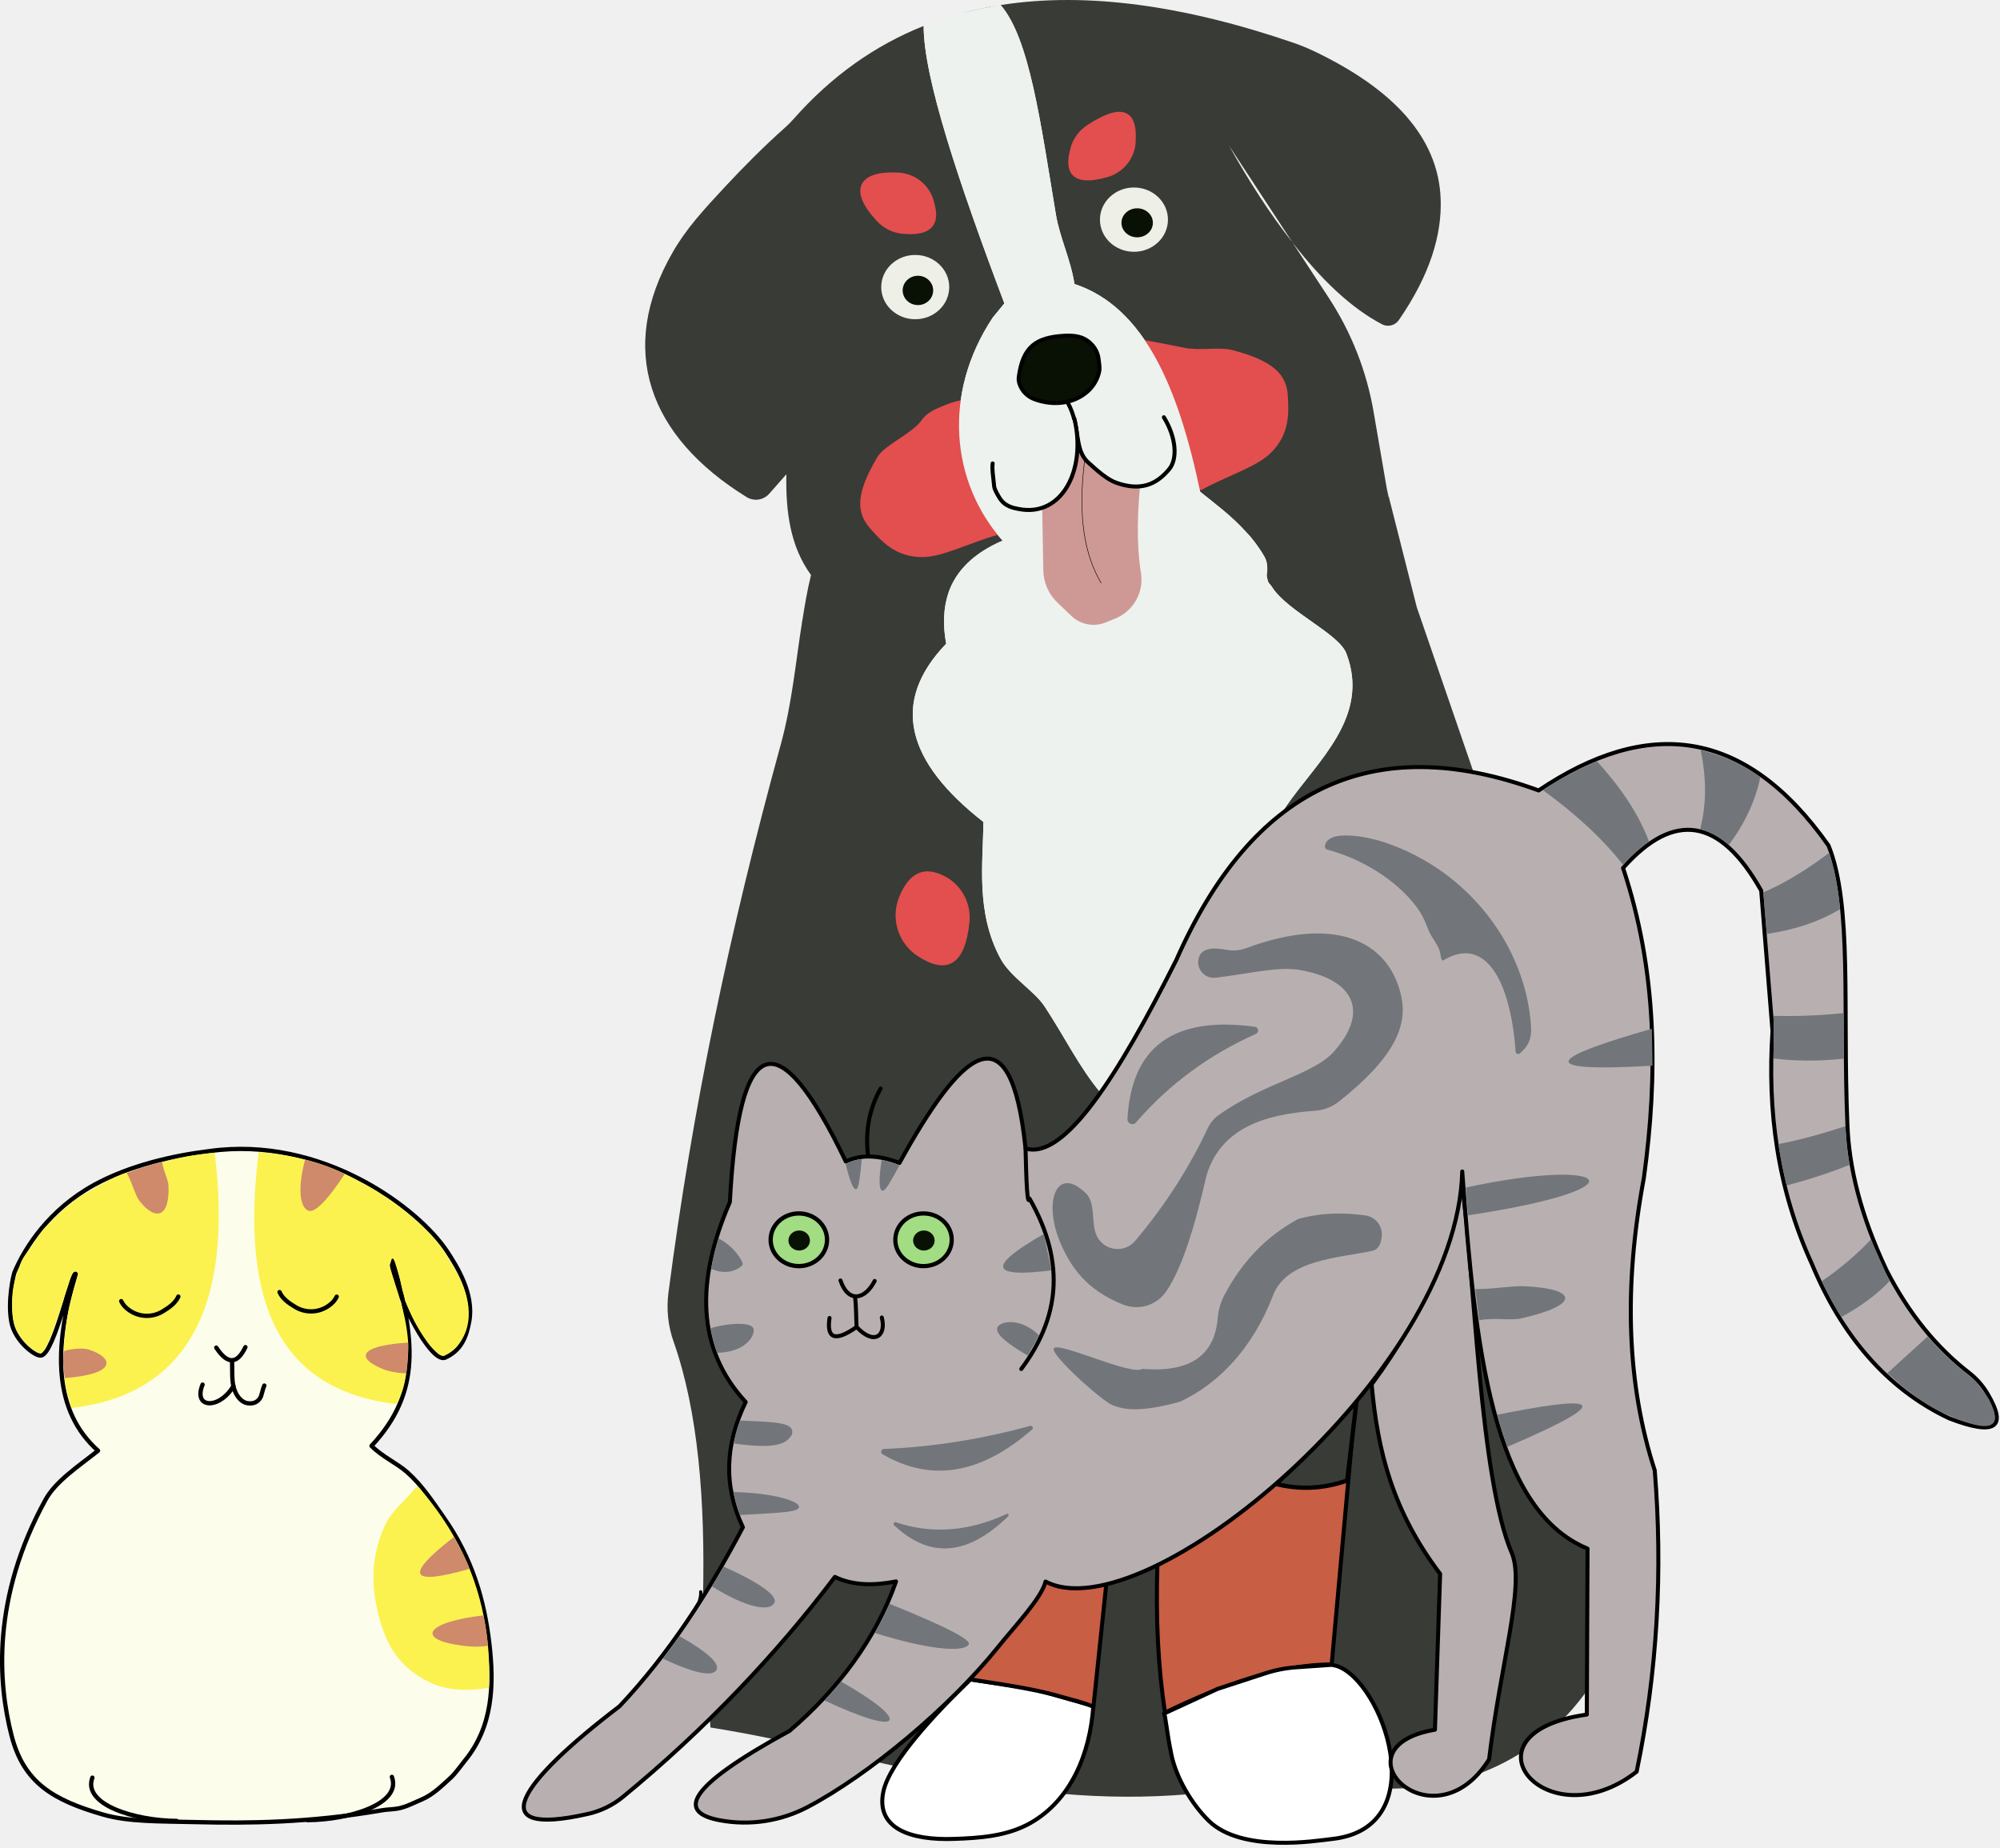
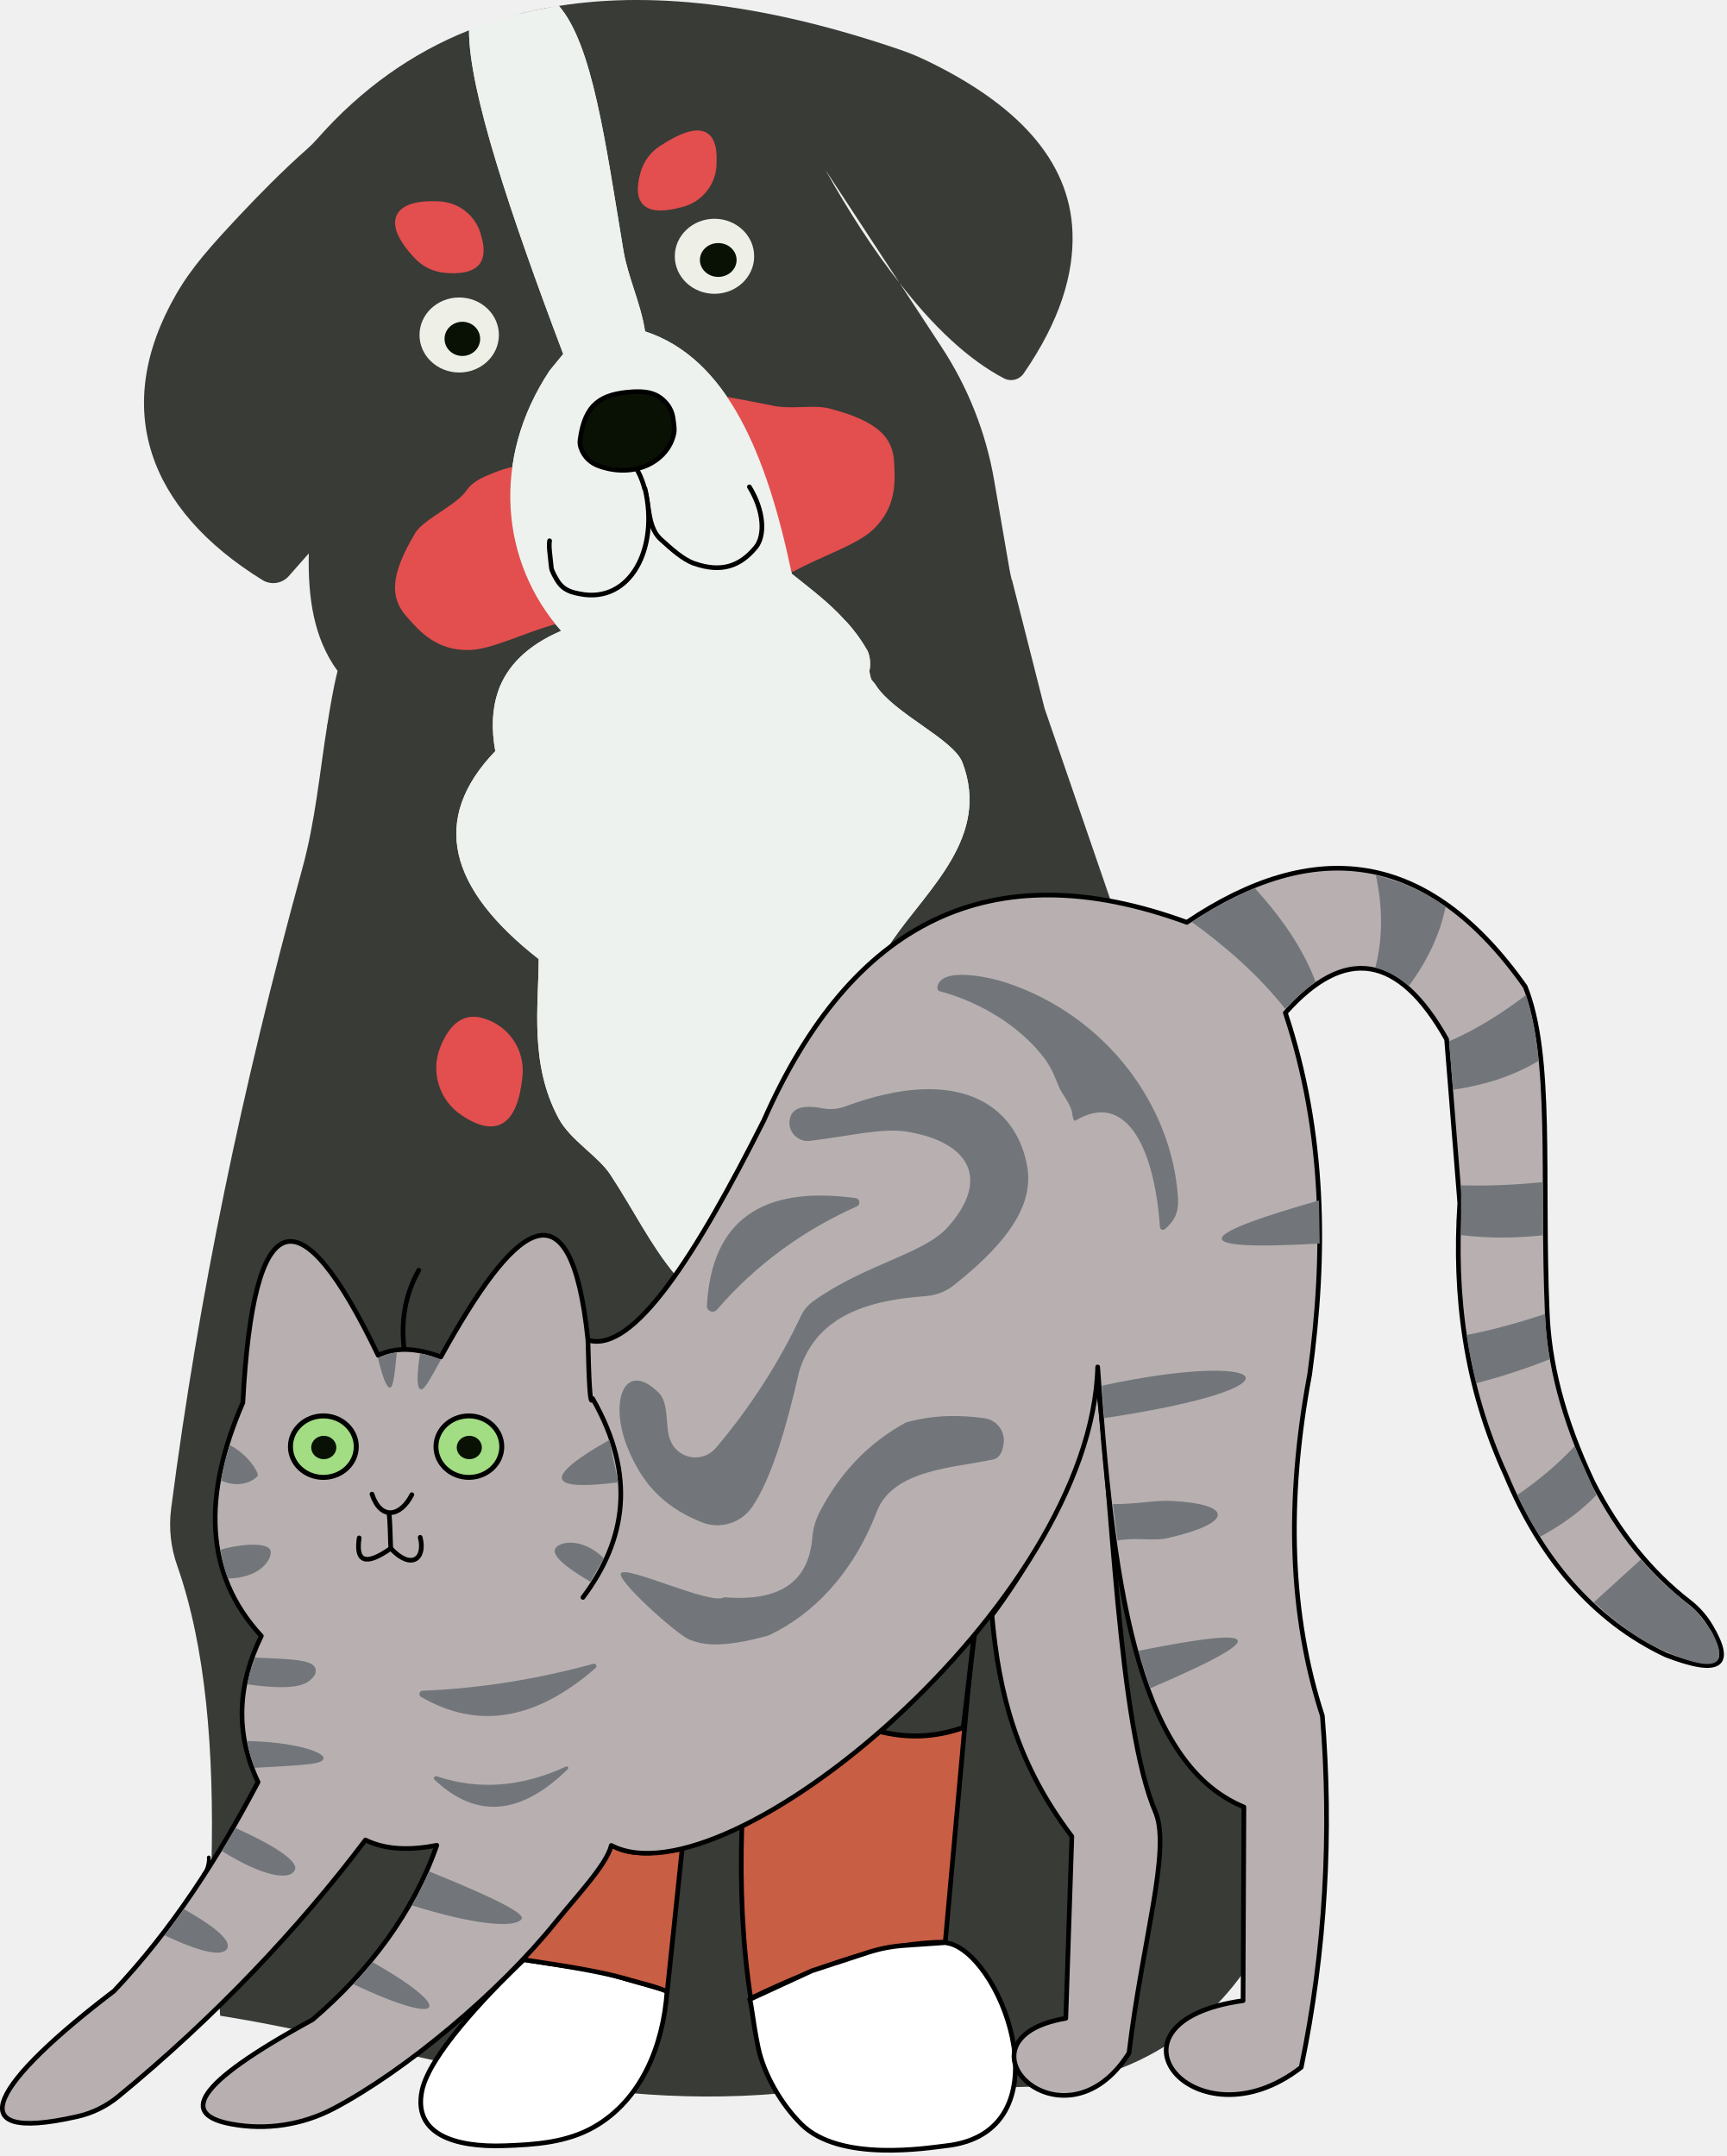
- <svg xmlns="http://www.w3.org/2000/svg" width="100%" height="100%" viewBox="0 0 499 461" version="1.1" xml:space="preserve" style="fill-rule:evenodd;clip-rule:evenodd;stroke-linecap:round;stroke-linejoin:round;stroke-miterlimit:1.5;">
-   <g id="dog-first" transform="matrix(1,0,0,1,-1264.72,-394.124)">
+ <svg xmlns="http://www.w3.org/2000/svg" width="100%" height="100%" viewBox="0 0 369 461" version="1.1" xml:space="preserve" style="fill-rule:evenodd;clip-rule:evenodd;stroke-linecap:round;stroke-linejoin:round;stroke-miterlimit:1.5;">
+   <g id="dog-first" transform="matrix(1,0,0,1,-1394.91,-394.125)">
    <g transform="matrix(1,0,0,1,-309.479,-509.639)">
      <path d="M1920.72,1027.78L1927.68,1055.24L1941.86,1096.45L1985.63,1294.47C1985.63,1294.47 1980.87,1304.75 1975.48,1316.38C1966.23,1336.35 1946.47,1349.36 1924.47,1349.95C1899.74,1350.61 1871.32,1351.37 1871.32,1351.37C1826.51,1355.31 1790.82,1341.03 1751.45,1334.77L1749.59,1302.73C1750.2,1277.87 1748.34,1255.86 1742.3,1238.62C1740.89,1234.69 1740.44,1230.49 1740.97,1226.35C1746.9,1180.71 1756.1,1136.5 1769.01,1089.48C1771.81,1079.31 1772.71,1068.98 1774.36,1058.67C1785.28,1058.43 1795.35,1056.03 1805.21,1052.74C1807.01,1052.14 1810.63,1050.41 1810.88,1051.52C1809.58,1055.25 1809.41,1059.7 1810.27,1064.37C1796.24,1078.96 1800.31,1093.79 1819.54,1108.83C1819.54,1118.68 1817.5,1131.28 1823.85,1142.98C1826.33,1147.55 1832.25,1150.96 1834.84,1154.89C1839.9,1162.57 1843.39,1169.92 1848.82,1176.45L1895.17,1104.82C1902.9,1093.63 1916.13,1082.61 1910.12,1066.81C1908.22,1061.81 1895.54,1056.4 1891.59,1050.26C1891.16,1049.5 1890.75,1049.47 1890.53,1048.68C1890.43,1048.35 1890.16,1047.4 1890.28,1046.96C1890.4,1046.53 1890.61,1044.27 1889.72,1042.73C1888.34,1040.33 1886.78,1038.27 1885.08,1036.43L1886.05,1036.27C1889.71,1035.75 1893.28,1034 1896.91,1033.28C1901.72,1032.32 1906.73,1031.61 1911.5,1030.66C1913.78,1030.2 1915.96,1029.36 1918.03,1028.63L1920.72,1027.78Z" style="fill:rgb(56,59,54);" />
    </g>
    <g transform="matrix(1,0,0,1,-309.479,-509.639)">
      <path d="M1818.37,906.083L1814.18,907.068C1817.12,906.276 1820.13,905.629 1823.2,905.143L1818.37,906.083Z" style="fill:rgb(56,59,54);" />
    </g>
    <g transform="matrix(1,0,0,1,-309.479,-509.639)">
      <path d="M1803.39,1141.85C1798.73,1138.79 1796.89,1132.84 1799.03,1127.68C1801,1122.88 1803.81,1120.84 1807.56,1121.97C1812.77,1123.46 1816.15,1128.47 1815.58,1133.86C1814.51,1144.35 1810.2,1146.37 1803.39,1141.85Z" style="fill:rgb(227,78,78);stroke:rgb(227,78,78);stroke-width:1px;" />
    </g>
    <g transform="matrix(1,0,0,1,-309.479,-509.639)">
      <path d="M1885.08,1036.43C1886.78,1038.27 1888.34,1040.33 1889.72,1042.73C1890.61,1044.27 1890.4,1046.53 1890.28,1046.96C1890.16,1047.4 1890.43,1048.35 1890.53,1048.68C1890.75,1049.47 1891.16,1049.5 1891.59,1050.26C1895.54,1056.4 1908.22,1061.81 1910.12,1066.81C1916.13,1082.61 1902.9,1093.63 1895.17,1104.82L1848.82,1176.45C1843.39,1169.92 1839.9,1162.57 1834.84,1154.89C1832.25,1150.96 1826.33,1147.55 1823.85,1142.98C1817.5,1131.28 1819.54,1118.68 1819.54,1108.83C1800.31,1093.79 1796.24,1078.96 1810.27,1064.37C1809.41,1059.7 1809.55,1055.47 1810.85,1051.74C1813.98,1051.44 1817.18,1051.47 1820.17,1050.87C1825.52,1049.8 1830.85,1048.86 1836.27,1047.87C1841.64,1046.9 1847.68,1044.91 1852.75,1043.01C1855.54,1041.96 1859.18,1041.72 1862.1,1041.14C1869.83,1039.59 1877.2,1037.61 1885.08,1036.43Z" style="fill:rgb(237,242,238);" />
    </g>
    <g transform="matrix(1,0,0,1,-309.479,-509.639)">
      <path d="M1846.99,1329.42C1846.15,1341.41 1841.36,1352.86 1831.35,1358.57C1825.42,1361.95 1818.47,1362.35 1812.21,1362.57C1801.41,1362.95 1792.64,1360 1794.6,1350.76C1796.15,1343.41 1807.64,1331.1 1816.34,1322.79C1816.34,1322.79 1823.95,1323.93 1828.58,1324.62C1830.89,1324.97 1833.17,1325.46 1835.42,1326.11C1839.82,1327.37 1846.99,1329.42 1846.99,1329.42Z" style="fill:white;stroke:black;stroke-width:1px;" />
    </g>
    <g transform="matrix(1,0,0,1,-309.479,-509.639)">
      <path d="M1906.45,1319.03L1912.32,1254.11C1899.16,1269.82 1882.6,1283.13 1862.97,1294.26C1862.55,1307.44 1863.13,1319.75 1864.87,1331.05C1879.95,1323.74 1894.07,1319.06 1906.45,1319.03Z" style="fill:rgb(200,94,67);stroke:black;stroke-width:1px;" />
    </g>
    <g transform="matrix(1,0,0,1,-309.479,-509.639)">
      <path d="M1847.01,1329.6L1850.21,1299.08C1843.7,1300.3 1838.23,1300.47 1835.24,1298.17L1815.92,1322.71C1829.02,1324.7 1834.2,1325.67 1839.51,1327.26C1841.75,1327.92 1844.28,1328.42 1847.01,1329.6Z" style="fill:rgb(200,94,67);stroke:black;stroke-width:1px;" />
    </g>
    <g transform="matrix(1,0,0,1,-309.858,-509.26)">
      <path d="M1907.98,1319C1919.52,1322.53 1932.76,1359.38 1906.94,1362.21C1903.14,1362.63 1884.36,1365.81 1876.07,1357.59C1871.76,1353.32 1868.02,1346.84 1866.84,1341.17C1865.58,1335.09 1865.38,1331.25 1864.99,1330.93L1878.32,1324.78C1878.32,1324.78 1885.64,1322.39 1890.3,1320.87C1892.81,1320.05 1895.4,1319.55 1898.03,1319.37L1906.86,1318.76L1907.98,1319Z" style="fill:white;stroke:black;stroke-width:1px;" />
    </g>
    <g transform="matrix(1,0,0,1,-309.479,-509.639)">
      <path d="M1892.55,1274.01C1899.61,1267.7 1906.18,1260.62 1912.64,1253.41L1910.33,1273.14C1904.17,1275.31 1898.41,1275.44 1892.55,1274.01Z" style="fill:rgb(56,59,54);stroke:black;stroke-width:1.07px;" />
    </g>
    <g transform="matrix(1,0,0,1,-309.479,-509.639)">
      <path d="M1790.81,1192.46C1790.01,1186.19 1791.02,1180.49 1793.91,1175.37" style="fill:none;stroke:black;stroke-width:1px;" />
    </g>
    <g id="dog-head" transform="matrix(1,0.000395843,-0.000395843,1,0.17158,-0.615233)">
      <g transform="matrix(1,0,0,1,-309.479,-509.639)">
        <path d="M1804.64,910.261C1804.59,923.037 1813.36,949.226 1824.8,979.473L1821.91,983.005C1809.28,1002.04 1811.49,1024.1 1824.38,1038.67C1817.14,1041.78 1812.79,1046.15 1810.9,1051.6C1808.93,1051.73 1808.96,1054.86 1807.13,1055.47C1797.28,1058.76 1785.28,1058.69 1774.38,1058.94C1774.97,1055.17 1775.66,1051.01 1776.59,1047.26C1771.42,1040.19 1770.24,1031.45 1770.43,1022.13C1770.43,1022.13 1768.07,1024.81 1766.15,1026.99C1764.73,1028.6 1762.35,1028.96 1760.52,1027.83C1736.04,1012.71 1728.1,991.055 1742.03,966.776C1745.38,960.934 1749.54,956.364 1755.44,950.039C1759.48,945.719 1764.8,940.293 1770.08,935.615C1770.82,934.963 1771.52,934.263 1772.17,933.521C1781.62,922.789 1792.48,915.108 1804.64,910.261Z" style="fill:rgb(56,59,54);" />
      </g>
      <g transform="matrix(1,0,0,1,-309.479,-509.639)">
        <path d="M1823.85,905.04C1845.2,901.664 1869.7,905.116 1896.9,914.425C1898.73,915.052 1900.51,915.783 1902.25,916.617C1921.67,925.924 1933.1,937.945 1933.65,953.431C1933.97,962.302 1931.01,972.311 1923.23,983.593C1922.32,984.927 1920.57,985.394 1919.11,984.693C1911.38,980.67 1903.82,973.476 1896.68,964.241L1880.82,940.059C1885.81,948.963 1891.11,957.21 1896.68,964.241L1905.71,978.012C1911.36,986.625 1915.18,996.308 1916.93,1006.46C1918.28,1014.28 1919.73,1022.71 1920.21,1025.47C1920.32,1026.09 1920.45,1026.71 1920.6,1027.33L1920.78,1028.07L1918.02,1029.21C1915.95,1029.94 1915.43,1033.29 1913.17,1033.74C1908.39,1034.7 1901.92,1036.85 1897.11,1037.81C1893.48,1038.53 1891.39,1038.09 1887.73,1038.61L1884.98,1036.32C1881.49,1032.46 1877.51,1029.54 1873.68,1026.45C1868.33,1000.9 1859.87,980.387 1842.29,974.627C1841.38,968.604 1838.62,963.063 1837.65,957.279C1833.77,934.006 1831.04,913.341 1823.85,905.04Z" style="fill:rgb(56,59,54);" />
      </g>
      <g transform="matrix(1,0,0,1,-309.479,-509.639)">
        <path d="M1857.02,989.019L1873.87,1025.49C1880.05,1022.11 1887.23,1019.87 1890.65,1016.68C1895.68,1011.99 1895.25,1006.52 1895.04,1002.58C1894.79,997.574 1891.77,994.235 1881.54,991.575C1878.41,990.761 1873.58,991.806 1869.73,991.04C1861.95,989.492 1855.73,988.249 1857.02,989.019Z" style="fill:rgb(227,78,78);stroke:rgb(227,78,78);stroke-width:1px;" />
      </g>
      <g transform="matrix(-0.712814,0.701354,0.701354,0.712814,2129.89,-1518.08)">
        <path d="M1853.16,1000.33L1873.87,1025.49C1880.05,1022.11 1887.23,1019.87 1890.65,1016.68C1895.68,1011.99 1895.25,1006.52 1895.04,1002.58C1894.79,997.574 1891.77,994.235 1881.54,991.575C1878.41,990.761 1871.26,993.553 1867.41,992.787C1865.04,992.316 1862.8,993.369 1860.69,994.233C1855.87,996.213 1852.27,999.798 1853.16,1000.33Z" style="fill:rgb(227,78,78);stroke:rgb(227,78,78);stroke-width:1px;" />
      </g>
      <g transform="matrix(1,0,0,1,-309.479,-509.639)">
        <path d="M1845.73,935.41C1843.82,936.651 1842.42,938.545 1841.8,940.739C1839.91,947.388 1842.75,949.559 1849.94,947.592C1854.14,946.623 1857.11,942.862 1857.07,938.547C1857.39,931.554 1853.96,930.006 1845.73,935.41Z" style="fill:rgb(227,78,78);stroke:rgb(227,78,78);stroke-width:1px;" />
      </g>
      <g transform="matrix(6.12323e-17,-1,1,6.12323e-17,549.176,2294.51)">
        <path d="M1845.48,934.77C1843.77,936.359 1842.72,938.526 1842.52,940.85C1841.95,947.403 1844.28,949.698 1849.65,948.166C1853.8,947.231 1856.76,943.574 1856.81,939.325C1857.24,930.697 1853.3,927.382 1845.48,934.77Z" style="fill:rgb(227,78,78);stroke:rgb(227,78,78);stroke-width:1px;" />
      </g>
      <g transform="matrix(1,0,0,1,-309.479,-509.639)">
        <path d="M1823.85,905.04C1831.04,913.341 1833.77,934.006 1837.65,957.279C1838.62,963.063 1841.38,968.604 1842.29,974.627C1859.87,980.387 1868.33,1000.9 1873.68,1026.45C1877.51,1029.54 1881.49,1032.46 1884.98,1036.32C1890.01,1042.57 1891.55,1049 1878.8,1048.56C1875.82,1048.45 1861.98,1045.85 1859.18,1046.9C1854.12,1048.8 1844.65,1049.51 1839.29,1050.49C1833.86,1051.47 1825.1,1053.4 1819.76,1054.47C1816.79,1055.06 1813.95,1051.46 1810.85,1051.75C1812.74,1046.3 1817.14,1041.78 1824.38,1038.67C1811.49,1024.1 1809.28,1002.04 1821.91,983.005L1824.8,979.473C1813.36,949.226 1804.59,923.037 1804.64,910.261L1806.92,909.369C1808.12,908.959 1809.32,908.548 1810.52,908.138L1814.18,907.068L1818.37,906.083L1823.2,905.143L1823.85,905.04Z" style="fill:rgb(237,242,238);" />
      </g>
      <g id="dog-tongue">
            </g>
-       <g id="tongue" transform="matrix(1,-0.000395843,0.000395843,1,1397.1,356.491)">
-         <g transform="matrix(1.1816,0,0,1.1816,-23.1415,-25.4285)">
-           <path d="M140.825,142.432C141.675,141.847 142.743,141.68 143.731,141.977C144.718,142.274 145.517,143.004 145.903,143.96C146.799,146.183 147.851,148.79 148.414,150.187C148.679,150.843 148.771,151.555 148.683,152.256C147.503,161.525 147.541,168.721 148.447,174.437C149.084,178.504 146.838,182.475 143.023,184.025C142.33,184.312 141.643,184.591 140.993,184.855C138.518,185.861 135.682,185.321 133.749,183.477C132.795,182.566 131.752,181.571 130.814,180.676C128.944,178.891 127.865,176.431 127.82,173.845C127.726,168.414 127.56,158.908 127.48,154.302C127.452,152.645 128.255,151.084 129.619,150.145C132.46,148.19 137.456,144.751 140.825,142.432Z" style="fill:rgb(206,153,149);" />
-         </g>
-         <path d="M138.228,152.341C136.384,166.887 138.32,176.393 142.317,183.15" style="fill:none;stroke:black;stroke-width:0.13px;" />
-       </g>
      <g transform="matrix(1,0,0,1,-309.479,-509.639)">
        <path d="M1840.66,1004.31C1843.91,1010.21 1842.11,1015.87 1845.7,1019.12C1847.87,1021.08 1850.38,1023.39 1852.8,1024.24C1858.73,1026.31 1862.69,1024.75 1865.94,1020.83C1868.02,1018.34 1867.78,1013.03 1864.61,1007.87" style="fill:rgb(237,242,238);stroke:black;stroke-width:1px;" />
      </g>
      <g transform="matrix(1,0,0,1,-309.479,-509.639)">
        <path d="M1842.28,1008.24C1845.33,1020.89 1839.23,1032.91 1828.39,1030.77C1827.03,1030.5 1824.93,1030.16 1823.59,1027.96C1823.19,1027.31 1822.36,1025.92 1822.28,1025.17C1822.01,1022.45 1821.69,1020.65 1821.9,1019.41" style="fill:rgb(237,242,238);stroke:black;stroke-width:1px;" />
      </g>
      <g transform="matrix(1,0,0,1,-309.479,-509.639)">
        <path d="M1828.59,999.553C1828.39,998.997 1828.33,998.402 1828.41,997.818C1829.42,990.15 1832.86,987.967 1839.66,987.549C1843.72,987.3 1845.44,988.452 1846.69,989.821C1847.63,990.836 1848.2,992.132 1848.33,993.508C1848.47,994.576 1848.65,995.567 1848.47,996.446C1847.24,1002.43 1840.1,1006.16 1832.46,1003.42C1830.72,1002.8 1829.27,1001.53 1828.59,999.553Z" style="fill:rgb(9,17,5);" />
        <clipPath id="_clip1">
          <path d="M1828.59,999.553C1828.39,998.997 1828.33,998.402 1828.41,997.818C1829.42,990.15 1832.86,987.967 1839.66,987.549C1843.72,987.3 1845.44,988.452 1846.69,989.821C1847.63,990.836 1848.2,992.132 1848.33,993.508C1848.47,994.576 1848.65,995.567 1848.47,996.446C1847.24,1002.43 1840.1,1006.16 1832.46,1003.42C1830.72,1002.8 1829.27,1001.53 1828.59,999.553Z" />
        </clipPath>
        <g clip-path="url(#_clip1)">
          <path d="M1840.66,1004.31L1822,1019.31" style="fill:none;stroke:black;stroke-width:1px;" />
        </g>
        <path d="M1828.59,999.553C1828.39,998.997 1828.33,998.402 1828.41,997.818C1829.42,990.15 1832.86,987.967 1839.66,987.549C1843.72,987.3 1845.44,988.452 1846.69,989.821C1847.63,990.836 1848.2,992.132 1848.33,993.508C1848.47,994.576 1848.65,995.567 1848.47,996.446C1847.24,1002.43 1840.1,1006.16 1832.46,1003.42C1830.72,1002.8 1829.27,1001.53 1828.59,999.553Z" style="fill:none;stroke:black;stroke-width:1px;" />
      </g>
      <g id="oko-berneńczyka" transform="matrix(1.20585,0,0,1.22034,-589.602,-1033.26)">
        <ellipse cx="1772.4" cy="1214.57" rx="7.036" ry="6.573" style="fill:rgb(238,239,231);" />
        <clipPath id="_clip2">
          <ellipse cx="1772.4" cy="1214.57" rx="7.036" ry="6.573" />
        </clipPath>
        <g clip-path="url(#_clip2)">
          <g id="eye-2" transform="matrix(1.30053,0,0,1.2321,-533.8,-279.998)">
            <ellipse cx="1773.79" cy="1213.55" rx="2.5" ry="2.407" style="fill:rgb(9,17,5);" />
          </g>
        </g>
      </g>
      <g id="oko-berneńczyka1" transform="matrix(1.20585,0,0,1.22034,-644.166,-1016.41)">
        <ellipse cx="1772.4" cy="1214.57" rx="7.036" ry="6.573" style="fill:rgb(238,239,231);" />
        <clipPath id="_clip3">
          <ellipse cx="1772.4" cy="1214.57" rx="7.036" ry="6.573" />
        </clipPath>
        <g clip-path="url(#_clip3)">
          <g id="eye-1" transform="matrix(1.26278,0,0,1.24501,-466.948,-295.633)">
            <ellipse cx="1773.79" cy="1213.55" rx="2.5" ry="2.407" style="fill:rgb(9,17,5);" />
          </g>
        </g>
      </g>
    </g>
  </g>
-   <g id="cat-right" transform="matrix(1,0,0,1,-1264.72,-394.124)">
+   <g id="cat-right" transform="matrix(1,0,0,1,-1394.91,-394.125)">
    <g transform="matrix(1,0,0,1,-309.479,-509.639)">
      <path d="M1938.97,1199.21C1942.13,1221.83 1943.35,1272.78 1951.47,1291.44C1954.66,1299.59 1948.56,1318.95 1945.73,1342.73C1931.69,1365.06 1906.54,1339.71 1932.22,1335.32L1933.51,1296.44C1921.67,1280.78 1917.89,1265.81 1916.43,1249.16C1930.02,1230.71 1936.05,1214.5 1938.97,1199.21Z" style="fill:rgb(184,176,176);stroke:black;stroke-width:1px;" />
    </g>
    <g transform="matrix(1,0,0,1,-309.479,-509.639)">
      <path d="M2065.47,1246.26C2067.31,1247.68 2068.87,1249.44 2070.06,1251.45C2075.07,1259.87 2072.12,1262.12 2060.52,1257.64C2044.82,1250.26 2033.53,1236.63 2026.31,1219.22C2017.6,1200.21 2015.13,1180.8 2016.44,1161.02L2013.62,1125.98C2003.34,1107.7 1991.83,1106.07 1979.15,1120.33C1987.68,1145.95 1987.87,1172.02 1984.35,1197.63C1979.22,1224.98 1980.13,1249.32 1987.06,1270.64C1989.08,1295.69 1987.75,1320.75 1982.54,1345.8C1959.95,1363.37 1937.36,1336.13 1970.11,1331.55L1970.29,1290.14C1946.59,1280.42 1942.14,1239.68 1939.03,1196.05C1937.71,1246.69 1859.72,1311.3 1835.06,1298.36C1834.09,1302.46 1827.53,1309.33 1823.21,1314.71C1811.06,1329.83 1790.95,1346.6 1775.7,1354.62C1769.01,1358.13 1761.33,1359.31 1753.9,1357.94C1743.22,1355.99 1745.12,1349.83 1771.2,1335.61C1783.26,1325.33 1792.81,1312.55 1797.76,1298.33C1792.13,1299.42 1786.92,1299.35 1782.5,1297.2C1768.12,1316.28 1750.1,1335.28 1729.62,1352.09C1727.08,1354.17 1724.07,1355.63 1720.86,1356.34C1694.36,1362.33 1703.5,1348.72 1728.77,1329.48C1741.18,1316.32 1750.99,1301.07 1759.55,1284.81C1754.61,1274.4 1755.15,1263.98 1760.25,1253.57C1747.9,1240.21 1747.81,1223.22 1756.3,1203.69C1758.55,1161.05 1768.31,1158.28 1785.23,1193.56C1789.04,1191.74 1793.53,1191.96 1798.61,1193.92C1813.92,1166.16 1826.34,1154.38 1830.07,1190.31C1839.79,1193.26 1853.14,1172.19 1867.68,1143.3C1886.44,1100.75 1916.19,1085.66 1958.09,1100.98C1985.14,1082.77 2009.54,1085.11 2030.42,1114.73C2036.38,1129.59 2033.92,1155.34 2035.12,1184.16C2035.49,1194.89 2038.36,1206.87 2044.89,1220.69C2050.43,1231.51 2057.34,1239.95 2065.47,1246.26Z" style="fill:rgb(184,176,176);stroke:black;stroke-width:1px;" />
    </g>
    <g transform="matrix(1,0,0,1,-309.479,-509.639)">
      <path d="M1792.43,1223.36C1790.04,1228.06 1785.8,1228.94 1783.9,1223.24" style="fill:none;stroke:black;stroke-width:1px;" />
    </g>
    <g transform="matrix(1,0,0,1,-309.479,-509.639)">
      <path d="M1787.55,1227.39C1787.81,1229.5 1787.8,1232.61 1787.92,1234.85C1792.34,1239.57 1795.4,1237.03 1794.21,1232.48" style="fill:none;stroke:black;stroke-width:1px;" />
    </g>
    <g transform="matrix(1,0,0,1,-309.479,-509.639)">
      <path d="M1787.92,1234.85C1782.35,1238.76 1780.42,1237.55 1781.17,1232.6" style="fill:none;stroke:black;stroke-width:1px;" />
    </g>
    <g transform="matrix(1,0,0,1,-309.479,-509.639)">
      <path d="M1830.07,1190.31C1830.26,1198.14 1830.49,1204.9 1831.07,1202.81C1840.5,1219.35 1838.13,1233.13 1829,1245.33" style="fill:none;stroke:black;stroke-width:1px;" />
    </g>
    <g transform="matrix(1,0,0,1,-277.261,-511.12)">
      <ellipse cx="1772.4" cy="1214.57" rx="7.036" ry="6.573" style="fill:rgb(162,220,131);" />
      <clipPath id="_clip4">
        <ellipse cx="1772.4" cy="1214.57" rx="7.036" ry="6.573" />
      </clipPath>
      <g clip-path="url(#_clip4)">
        <g transform="matrix(1.07407,0,0,1.03846,-132.688,-45.4716)">
          <ellipse cx="1773.79" cy="1213.55" rx="2.5" ry="2.407" style="fill:rgb(9,17,5);" />
        </g>
      </g>
      <ellipse cx="1772.4" cy="1214.57" rx="7.036" ry="6.573" style="fill:none;stroke:black;stroke-width:1.05px;" />
    </g>
    <g transform="matrix(1,0,0,1,-308.368,-511.12)">
      <ellipse cx="1772.4" cy="1214.57" rx="7.036" ry="6.573" style="fill:rgb(162,220,131);" />
      <clipPath id="_clip5">
        <ellipse cx="1772.4" cy="1214.57" rx="7.036" ry="6.573" />
      </clipPath>
      <g clip-path="url(#_clip5)">
        <g transform="matrix(1.07407,0,0,1.03846,-132.688,-45.4716)">
          <ellipse cx="1773.79" cy="1213.55" rx="2.5" ry="2.407" style="fill:rgb(9,17,5);" />
        </g>
      </g>
      <ellipse cx="1772.4" cy="1214.57" rx="7.036" ry="6.573" style="fill:none;stroke:black;stroke-width:1.07px;" />
    </g>
    <g transform="matrix(1,0,0,1,-309.479,-509.639)">
      <path d="M2045.63,1223.44C2042.32,1226.9 2038.27,1229.83 2033.65,1232.34C2031.83,1229.59 2030.21,1226.6 2028.71,1223.44C2033.31,1220.28 2037.42,1216.82 2040.99,1213L2045.63,1223.44Z" style="fill:rgb(114,118,123);" />
    </g>
    <g transform="matrix(1,0,0,1,-309.479,-509.639)">
      <path d="M2017.9,1189.21C2023.44,1188.16 2029.04,1186.56 2034.65,1184.74C2034.83,1188.03 2035.07,1191.29 2035.7,1194.38C2030.45,1196.49 2025.23,1198.14 2019.98,1199.54C2019.13,1196.16 2018.42,1192.72 2017.9,1189.21Z" style="fill:rgb(114,118,123);" />
    </g>
    <g transform="matrix(1,0,0,1,-309.479,-509.639)">
      <path d="M2016.7,1157.21C2022.5,1157.37 2028.34,1157.13 2034.21,1156.52L2034.22,1167.9C2028.28,1168.54 2022.44,1168.57 2016.7,1167.85L2016.7,1157.21Z" style="fill:rgb(114,118,123);" />
    </g>
    <g transform="matrix(1,0,0,1,-309.479,-509.639)">
      <path d="M2030.61,1116.5C2025.32,1120.56 2019.64,1124.06 2014.15,1126.41L2015.01,1136.78C2021.34,1135.84 2027.56,1134.05 2033.28,1130.6C2032.91,1125.9 2031.98,1121.2 2030.61,1116.5Z" style="fill:rgb(114,118,123);" />
    </g>
    <g transform="matrix(1,0,0,1,-309.479,-509.639)">
      <path d="M1796.13,1303.91C1810.68,1309.8 1816.96,1313.09 1815.83,1314.16C1814.28,1316.12 1805.38,1315.25 1792.47,1311.18C1793.84,1308.7 1795.1,1306.26 1796.13,1303.91Z" style="fill:rgb(114,118,123);" />
    </g>
    <g transform="matrix(1,0,0,1,-309.479,-509.639)">
      <path d="M1998.5,1090.89C2003.47,1092.21 2008.33,1093.88 2013.39,1097.7C2012.18,1103.59 2009.54,1109.21 2005.53,1114.59C2003.56,1112.86 2001.31,1111.44 1998.4,1110.61C2000.07,1104.04 1999.89,1097.47 1998.5,1090.89Z" style="fill:rgb(114,118,123);" />
    </g>
    <g transform="matrix(1,0,0,1,-309.479,-509.639)">
      <path d="M1972.61,1093.65C1978.34,1099.99 1982.97,1106.6 1985.61,1113.7C1983.12,1115.55 1980.96,1117.49 1979.14,1119.51C1973.65,1112.55 1966.82,1106.46 1959.16,1100.91C1963.04,1098.25 1967.56,1095.9 1972.61,1093.65Z" style="fill:rgb(114,118,123);" />
    </g>
    <g transform="matrix(1,0,0,1,-309.479,-509.639)">
      <path d="M1986.34,1160.44C1974.41,1163.84 1966.57,1166.6 1965.65,1168.28C1964.73,1169.96 1970.73,1170.57 1986.49,1169.66L1986.34,1160.44Z" style="fill:rgb(114,118,123);" />
    </g>
    <g transform="matrix(1,0,0,1,-309.479,-509.639)">
      <path d="M1953.39,1166.59C1953.21,1166.74 1952.95,1166.78 1952.73,1166.69C1952.51,1166.6 1952.36,1166.39 1952.35,1166.15C1951.04,1148.08 1944.64,1137.17 1934.32,1143.35C1933.79,1143.67 1933.66,1142.26 1933.55,1141.64C1933.2,1139.63 1931.4,1137.8 1930.68,1136C1929.46,1132.95 1928.79,1131.38 1926.76,1128.94C1922.12,1123.33 1914.43,1118.19 1905.34,1115.73C1904.95,1115.63 1904.71,1115.26 1904.76,1114.86C1905.4,1110.41 1915.68,1112.6 1919.65,1113.93C1940.99,1121.09 1954.96,1140.28 1956.2,1159.88C1956.41,1163.34 1955.2,1165.03 1953.39,1166.59Z" style="fill:rgb(114,118,123);" />
    </g>
    <g transform="matrix(1,0,0,1,-308.859,-509.777)">
      <path d="M1939.33,1200.19C1957.13,1196.32 1968.59,1196.36 1969.93,1198.2C1971.28,1200.05 1962.51,1203.72 1939.87,1207.12C1939.62,1204.88 1939.43,1202.58 1939.33,1200.19Z" style="fill:rgb(114,118,123);" />
    </g>
    <g transform="matrix(1,0,0,1,-309.743,-509.639)">
      <path d="M1942.54,1225.38C1947.32,1225.41 1951.65,1224.52 1954.91,1224.68C1968.32,1225.34 1968.6,1229.38 1954.14,1232.67C1951.25,1233.33 1947.58,1232.44 1943.52,1233.16L1942.54,1225.38Z" style="fill:rgb(114,118,123);" />
    </g>
    <g transform="matrix(1,0,0,1,-310.271,-509.155)">
      <path d="M1948.57,1256.25C1959.76,1254.03 1967.61,1252.84 1969.43,1253.72C1971.26,1254.6 1966.45,1257.68 1951.1,1264.26C1950.13,1261.69 1949.29,1259.02 1948.57,1256.25Z" style="fill:rgb(114,118,123);" />
    </g>
    <g transform="matrix(1,0,0,1,-309.479,-509.639)">
      <path d="M1875.56,1185.22C1876.15,1183.95 1877.05,1182.85 1878.19,1182.02C1889.29,1174.06 1901.82,1171.93 1906.97,1166.17C1915.94,1156.15 1911.99,1148.1 1898.47,1145.77C1893.04,1144.83 1885.86,1146.73 1877.45,1147.71C1876.11,1147.86 1874.8,1147.3 1873.97,1146.24C1873.14,1145.18 1872.91,1143.78 1873.37,1142.51C1874.1,1140.45 1876.59,1140.02 1880.32,1140.76C1881.92,1141.05 1883.57,1140.9 1885.1,1140.33C1909.26,1131.38 1921.35,1140.04 1923.87,1152.62C1925.28,1159.65 1922.31,1167.45 1908.33,1178.55C1906.59,1179.93 1904.48,1180.75 1902.27,1180.9C1889.36,1181.82 1878.75,1185.38 1875.21,1197.07C1872.32,1209.82 1869.1,1220.24 1865.17,1225.98C1862.79,1229.45 1858.32,1230.82 1854.41,1229.26C1845.09,1225.57 1841.28,1219.66 1838.83,1214.02C1834.33,1203.66 1837.78,1194.23 1845.2,1201.56C1847.36,1203.68 1846.65,1208.34 1847.43,1210.98C1847.49,1211.19 1847.56,1211.4 1847.63,1211.6C1848.33,1213.53 1849.99,1214.94 1852.01,1215.3C1854.02,1215.67 1856.07,1214.93 1857.4,1213.38C1865.45,1203.87 1871.3,1194.24 1875.56,1185.22Z" style="fill:rgb(114,118,123);" />
    </g>
    <g transform="matrix(1,0,0,1,-309.479,-509.639)">
      <path d="M1855.5,1182.94C1855.47,1183.47 1855.78,1183.95 1856.27,1184.14C1856.76,1184.34 1857.31,1184.2 1857.65,1183.8C1865.97,1174.17 1875.99,1166.89 1887.54,1161.72C1887.92,1161.55 1888.15,1161.15 1888.09,1160.74C1888.03,1160.32 1887.71,1160 1887.29,1159.94C1866.94,1157.17 1856.48,1164.98 1855.5,1182.94Z" style="fill:rgb(114,118,123);" />
    </g>
    <g transform="matrix(1,0,0,1,-309.479,-509.639)">
      <path d="M2055.14,1237.22C2057.06,1239.37 2058.87,1241.37 2060.74,1243C2063.52,1245.42 2065.89,1247.28 2067.42,1248.7C2067.55,1248.83 2067.95,1249.55 2068.09,1249.69C2068.57,1250.22 2069.01,1250.87 2069.37,1251.35C2069.76,1251.89 2070.17,1252.37 2070.43,1252.88C2074.17,1260.11 2070.95,1261.67 2059.81,1256.62C2059.4,1256.44 2058.89,1256.22 2058.45,1256.01C2055.88,1254.8 2053.27,1253.09 2050.8,1251.16C2049.9,1250.45 2048.97,1249.79 2048.11,1249.02C2047.51,1248.48 2045.74,1246.87 2045.08,1246.38L2055.14,1237.22Z" style="fill:rgb(114,118,123);" />
    </g>
    <g transform="matrix(1,0,0,1,-309.479,-509.639)">
      <path d="M1794.72,1265.28C1794.4,1265.29 1794.14,1265.51 1794.06,1265.81C1793.98,1266.11 1794.12,1266.43 1794.38,1266.59C1806.25,1273.51 1818.66,1271.82 1831.71,1260.42C1831.9,1260.26 1831.95,1259.99 1831.83,1259.78C1831.72,1259.56 1831.47,1259.45 1831.23,1259.52C1819.39,1262.76 1807.24,1264.77 1794.72,1265.28Z" style="fill:rgb(114,118,123);" />
    </g>
    <g transform="matrix(0.469375,-3.31361e-34,0,0.430131,606.86,136.308)">
      <path d="M1783.59,1317.77C1792.39,1322.73 1797.01,1331.94 1796.3,1333.07C1795.59,1334.21 1789.54,1340.07 1779.57,1335.4C1780.53,1329.52 1781.89,1323.65 1783.59,1317.77Z" style="fill:rgb(114,118,123);" />
    </g>
    <g transform="matrix(1,0,0,1,-331.669,-575.39)">
      <path d="M1781.04,1323.95C1790.54,1324.31 1794.94,1324.45 1793.93,1327.55C1792.6,1329.66 1790.22,1331.18 1779.47,1329.66C1779.8,1327.76 1780.34,1325.85 1781.04,1323.95Z" style="fill:rgb(114,118,123);" />
    </g>
    <g transform="matrix(1,0,0,1,-309.666,-509.755)">
      <path d="M1784.22,1323.44C1793.02,1328.4 1797.01,1331.94 1796.3,1333.07C1795.59,1334.21 1790.07,1332.83 1780.1,1328.15C1781.56,1326.63 1782.92,1325.04 1784.22,1323.44Z" style="fill:rgb(114,118,123);" />
    </g>
    <g transform="matrix(1,0,0,1,-337.173,-538.194)">
      <path d="M1782.43,1323.18C1792.04,1327.5 1796.34,1330.77 1794.95,1332.45C1793.79,1334.2 1788.7,1333.83 1779.5,1328.11L1782.43,1323.18Z" style="fill:rgb(114,118,123);" />
    </g>
    <g transform="matrix(1,0,0,1,-349.988,-520.218)">
      <path d="M1784.24,1322.57C1793.04,1327.53 1794.14,1329.9 1793.43,1331.04C1792.72,1332.17 1790.07,1332.86 1780.11,1328.18L1784.24,1322.57Z" style="fill:rgb(114,118,123);" />
    </g>
    <g transform="matrix(0.880052,-0.474877,0.474877,0.880052,-748.414,448.561)">
      <path d="M1781.78,1322.6C1790.57,1327.56 1795.13,1332.47 1794.43,1333.6C1793.72,1334.73 1790.45,1333.09 1780.49,1328.42C1780.69,1326.42 1781.22,1324.54 1781.78,1322.6Z" style="fill:rgb(114,118,123);" />
    </g>
    <g transform="matrix(1,-7.70372e-34,0,1,-336.399,-600.848)">
      <path d="M1778.5,1326.34C1780.95,1325.48 1788.28,1324.37 1789.11,1326.45C1789.61,1327.69 1787.77,1332.3 1780.04,1332.51C1779.24,1330.35 1778.68,1328.27 1778.5,1326.34Z" style="fill:rgb(114,118,123);" />
    </g>
    <g transform="matrix(1,0,0,1,-309.479,-509.639)">
      <path d="M1825.77,1282.04C1825.88,1281.92 1825.9,1281.74 1825.8,1281.6C1825.71,1281.46 1825.53,1281.42 1825.38,1281.49C1816.06,1285.8 1806.84,1286.63 1797.74,1283.57C1797.54,1283.5 1797.32,1283.58 1797.21,1283.76C1797.1,1283.94 1797.13,1284.17 1797.29,1284.32C1806.54,1293.05 1816.05,1291.57 1825.77,1282.04Z" style="fill:rgb(114,118,123);" />
    </g>
    <g transform="matrix(1,0,0,1,-309.259,-510.3)">
      <path d="M1798.39,1195.22C1796.28,1198.96 1794.92,1201.72 1794.11,1201.5C1793.29,1201.28 1793.19,1198.87 1793.94,1193.86C1795.55,1194.1 1797.03,1194.55 1798.39,1195.22Z" style="fill:rgb(114,118,123);" />
    </g>
    <g transform="matrix(1,0,0,1,-308.144,-509.459)">
      <path d="M1787.87,1192.82C1787.47,1196.9 1787.16,1200.19 1786.46,1200.29C1785.76,1200.39 1784.89,1198.37 1783.84,1193.93C1785.18,1193.34 1786.52,1192.88 1787.87,1192.82Z" style="fill:rgb(114,118,123);" />
    </g>
    <g transform="matrix(1,0,0,1,-309.479,-509.639)">
      <path d="M1834.65,1211.64C1827.76,1215.55 1824.28,1218.33 1824.5,1219.87C1824.72,1221.41 1828.64,1221.73 1836.54,1220.71L1834.65,1211.64Z" style="fill:rgb(114,118,123);" />
    </g>
    <g transform="matrix(1,0,0,1,-309.479,-509.639)">
      <path d="M1833.46,1236.96C1829.99,1233.5 1826.06,1233.12 1824.04,1234.08C1821.57,1235.26 1823.15,1237.6 1830.6,1241.98L1833.46,1236.96Z" style="fill:rgb(114,118,123);" />
    </g>
    <g transform="matrix(1,0,0,1,-309.479,-509.639)">
      <path d="M1914.84,1207.01C1916.1,1207.18 1917.24,1207.85 1918.01,1208.87C1918.78,1209.88 1919.11,1211.16 1918.93,1212.43C1918.71,1214.1 1918.15,1215.51 1916.64,1215.84C1908.47,1217.62 1895.29,1217.93 1891.82,1226.97C1886.64,1240.47 1877.98,1249.12 1868.66,1253.47C1857.93,1256.45 1854.21,1255.29 1851.76,1254.35C1849.21,1253.38 1836.08,1241.62 1837.13,1240.16C1838.37,1238.43 1856.53,1247.12 1859.21,1245.29C1871.54,1246.32 1877.31,1241.62 1878.03,1232.51C1878.19,1230.58 1878.74,1228.71 1879.63,1226.99C1883.85,1218.92 1889.81,1212.4 1898.06,1207.91C1904.24,1206.2 1909.75,1206.32 1914.84,1207.01Z" style="fill:rgb(114,118,123);" />
    </g>
    <path d="M1439.54,791.285C1439.67,791.973 1439.29,794.121 1438.5,794.925" style="fill:none;stroke:black;stroke-width:0.8px;" />
  </g>
-   <g id="cat-yellow" transform="matrix(1,0,0,1,-925.479,-393.423)">
-     <g transform="matrix(1,0,0,1,-309.479,-509.639)">
-       <path d="M1330.26,1354.73C1312.02,1357.9 1296.67,1357.98 1283.97,1357.68C1274.87,1357.46 1267.12,1357.67 1260.65,1355.79C1248.29,1352.21 1240.9,1347.93 1237.85,1336.12C1234.46,1323 1232.87,1301.77 1246.3,1277.27C1248.89,1272.54 1254.71,1268.78 1259.42,1265.01C1248.42,1255.23 1248.16,1239.67 1253.88,1220.89C1252.96,1219.53 1248.6,1240.62 1245.23,1241.27C1243.8,1241.55 1238.71,1237.7 1237.81,1232.96C1236.8,1227.71 1238.32,1221.13 1238.56,1220.55C1241.23,1214.19 1247.28,1204.83 1258.47,1198.68C1267.32,1193.82 1278.28,1191.35 1287.15,1190.27C1315.33,1186.31 1339.35,1204.51 1346.46,1215.23C1348.89,1218.91 1353.31,1225.84 1352.03,1232.77C1351.33,1236.61 1350.06,1239.96 1346.05,1241.78C1341.91,1243.64 1331.14,1220.64 1332.96,1217.52C1338.36,1237.01 1340.29,1250.23 1327.65,1263.81C1330.4,1266.59 1333.95,1268.07 1336.58,1270.4C1340.24,1273.65 1342.86,1277.7 1345.56,1281.54C1352.93,1292.01 1355.8,1302.54 1357.04,1313.05C1358.27,1323.45 1357.93,1333.85 1350.93,1342.37C1350.19,1343.27 1348.54,1345.59 1347.47,1346.55C1345.43,1348.38 1343.08,1350.81 1340.13,1352.05C1338.18,1352.87 1336.23,1353.93 1334.22,1354.29C1332.79,1354.53 1331.43,1354.52 1330.26,1354.73Z" style="fill:rgb(253,253,235);stroke:black;stroke-width:1.07px;" />
-     </g>
-     <g transform="matrix(1,0,0,1,-309.479,-509.639)">
-       <path d="M1339.08,1274.51C1336.49,1277.78 1333.24,1280.22 1331.71,1283.33C1327.6,1291.74 1328.22,1299.72 1330.04,1306.5C1331.88,1313.36 1335.01,1318.99 1342.85,1322.56C1346.72,1324.32 1351.61,1324.55 1356.5,1323.72C1357.05,1305.41 1351.96,1289.33 1339.08,1274.51Z" style="fill:rgb(251,242,80);stroke:rgb(251,242,80);stroke-width:1px;" />
-     </g>
-     <g transform="matrix(1,0,0,1,-309.479,-509.639)">
-       <path d="M1355.56,1306.11C1341.5,1307.69 1338.33,1312.05 1350.09,1313.62C1352.02,1313.88 1353.85,1314.07 1356.7,1313.7C1356.46,1311.17 1356.08,1308.64 1355.56,1306.11Z" style="fill:rgb(207,137,107);" />
-     </g>
-     <g transform="matrix(1,0,0,1,-309.479,-509.639)">
-       <path d="M1299.49,1190.52C1294.63,1229.96 1305.88,1250.12 1333.97,1253.4C1334.08,1253 1334.35,1252.58 1334.52,1252.2C1334.89,1251.33 1335.21,1250.53 1335.49,1249.6C1336.24,1247.04 1336.53,1244.42 1336.72,1241.67C1336.82,1240.23 1336.88,1238.71 1336.74,1237.25C1336.04,1229.73 1334.01,1225.41 1332.11,1218.65C1332.46,1218.41 1332.56,1217.26 1332.75,1217.13C1333.25,1216.79 1333.56,1218.14 1334.59,1221.59C1334.95,1222.76 1335.14,1224.48 1335.64,1225.87C1335.9,1226.58 1336,1227.31 1336.27,1228.05C1337.41,1231.07 1338.99,1234.35 1341.6,1237.94C1342.43,1239.1 1343.3,1239.95 1344.4,1240.9C1344.62,1241.09 1345.19,1241.32 1345.54,1241.34C1345.96,1241.36 1346.21,1240.95 1346.38,1241.01C1347.09,1240.52 1347.84,1240.15 1348.41,1239.58C1353.15,1234.83 1353.19,1227.19 1347.93,1218.82C1346.92,1217.22 1346.01,1215.51 1344.71,1213.77C1343.42,1212.07 1341.75,1210.34 1339.98,1208.68C1337.39,1206.24 1334.32,1203.77 1331.05,1201.59C1330.36,1201.31 1329.79,1200.77 1329.1,1200.34C1327.84,1199.56 1326.46,1198.8 1325.34,1198.19C1321.47,1196.06 1318.16,1194.52 1314.43,1193.33C1309.05,1191.62 1304.07,1190.91 1299.49,1190.52Z" style="fill:rgb(251,242,80);" />
-     </g>
-     <g transform="matrix(-1,0,0,1,2278.68,-508.868)">
-       <path d="M1299.64,1189.9C1294.78,1229.35 1307.28,1250.32 1335.37,1253.6C1335.83,1251.83 1336.45,1250.17 1336.78,1248.34C1337.26,1245.74 1337.35,1242.94 1337.3,1240.18C1337.28,1239.24 1337.26,1238.21 1337.17,1237.25C1336.46,1229.73 1336.04,1228.4 1334.13,1221.64C1334.05,1221.34 1333.68,1220.38 1333.71,1220.15C1333.73,1219.92 1333.97,1219.55 1334.34,1219.52C1334.72,1219.49 1335.24,1219.83 1335.77,1221.59C1336.12,1222.76 1336.51,1223.95 1337.02,1225.35C1337.27,1226.06 1337.37,1226.86 1337.65,1227.6C1338.78,1230.62 1339.66,1234.06 1341.57,1238.07C1342.22,1239.43 1341.74,1238.59 1342.61,1239.66C1342.88,1240.01 1343.2,1239.88 1343.62,1239.85C1344.05,1239.83 1344.34,1239.32 1344.51,1239.38C1345.22,1238.88 1345.86,1238.33 1346.43,1237.76C1349.06,1235.13 1350.02,1232.6 1350.14,1229.13C1350.21,1227.14 1350.28,1224.76 1349.55,1222.08C1349.52,1221.95 1349.38,1221.44 1349.36,1221.33C1349.22,1220.63 1349,1219.99 1348.75,1219.33C1348.68,1219.13 1348.46,1218.78 1348.4,1218.54C1347.92,1216.71 1347.16,1215.66 1345.86,1213.93C1344.57,1212.23 1343.25,1209.71 1341.48,1208.05C1340.09,1206.74 1338.64,1205.18 1337.01,1203.75C1335.61,1202.52 1334.06,1201.41 1332.55,1200.4C1331.86,1200.12 1330.03,1198.95 1329.33,1198.52C1328.07,1197.74 1326.78,1197.22 1325.65,1196.61C1321.78,1194.48 1318.16,1193.96 1314.43,1192.78C1309.05,1191.07 1304.23,1190.3 1299.64,1189.9Z" style="fill:rgb(251,242,80);" />
-     </g>
-     <g transform="matrix(1,0,0,1,-309.479,-509.639)">
-       <path d="M1250.87,1240.19C1251.78,1239.78 1255.28,1239.2 1257.07,1239.77C1263.07,1241.64 1264.7,1245.83 1251.13,1246.9C1250.74,1244.66 1250.63,1242.42 1250.87,1240.19Z" style="fill:rgb(207,137,107);" />
-     </g>
-     <g transform="matrix(1,0,0,1,-309.479,-509.639)">
-       <path d="M1275.4,1192.99C1275.75,1195.35 1276.93,1197.28 1277,1198.97C1277.32,1206.99 1273.61,1207.69 1269.72,1202.64C1268.66,1201.26 1267.87,1197.82 1266.57,1195.74C1269.45,1194.62 1272.39,1193.7 1275.4,1192.99Z" style="fill:rgb(207,137,107);" />
-     </g>
-     <g transform="matrix(1,0,0,1,-308.121,-510.503)">
-       <path d="M1309.73,1193.26C1307.73,1200.65 1308.54,1205.07 1310.4,1205.94C1311.91,1206.8 1315.09,1203.72 1319.57,1196.9C1316.65,1195.36 1313.33,1194.18 1309.73,1193.26Z" style="fill:rgb(207,137,107);" />
-     </g>
-     <g transform="matrix(1,0,0,1,-309.479,-509.639)">
-       <path d="M1336.74,1238.05C1326.26,1238.67 1322.87,1241.27 1329.96,1244.42C1331.44,1245.08 1333.67,1245.64 1336.35,1245.71C1336.67,1243.38 1336.83,1240.86 1336.74,1238.05Z" style="fill:rgb(207,137,107);" />
-     </g>
-     <g id="eyes">
-       <g transform="matrix(1,0,0,1,-309.406,-508.539)">
-         <path d="M1318.89,1225.48C1318.38,1226.56 1317.59,1227.3 1316.68,1227.89C1314.24,1229.51 1311.09,1229.58 1308.58,1228.07C1306.84,1227.04 1305.31,1225.9 1304.63,1224.34" style="fill:none;stroke:black;stroke-width:1.07px;" />
-       </g>
-       <g transform="matrix(-1,0,0,1,2274.61,-507.428)">
-         <path d="M1318.89,1225.48C1318.38,1226.56 1317.59,1227.3 1316.68,1227.89C1314.24,1229.51 1311.09,1229.58 1308.58,1228.07C1306.84,1227.04 1305.31,1225.9 1304.63,1224.34" style="fill:none;stroke:black;stroke-width:1.07px;" />
-       </g>
-     </g>
-     <g transform="matrix(1,0,0,1,-309.479,-509.639)">
-       <path d="M1293.2,1248.88C1289.81,1254.69 1283.04,1254.62 1285.5,1248.52" style="fill:none;stroke:black;stroke-width:1.07px;" />
-     </g>
-     <g transform="matrix(1,0,0,1,-309.479,-509.639)">
-       <path d="M1292.86,1242.64C1292.93,1245.42 1292.79,1247.47 1293.27,1249.24C1293.97,1251.77 1295.51,1253.06 1296.83,1253.18C1297.69,1253.26 1298.87,1253.26 1299.79,1251.98C1300.32,1251.24 1300.35,1250 1300.91,1248.76" style="fill:none;stroke:black;stroke-width:1.07px;" />
-     </g>
-     <g transform="matrix(1,0,0,1,-309.479,-509.639)">
-       <path d="M1296.19,1239.17C1294.23,1243.26 1291.86,1243.76 1288.91,1239.29" style="fill:none;stroke:black;stroke-width:1.07px;" />
-     </g>
-     <g transform="matrix(1,0,0,1,-309.479,-509.639)">
-       <path d="M1311.7,1357.19C1322.05,1357.12 1335.25,1353.15 1332.73,1346.39" style="fill:none;stroke:black;stroke-width:1.07px;" />
-     </g>
-     <g transform="matrix(1,0,0,1,-310.045,-509.477)">
-       <path d="M1352.64,1294.34C1345.45,1296.39 1341.17,1296.92 1340.44,1295.63C1339.72,1294.35 1342.39,1291.32 1348.78,1286.38C1349.57,1287.76 1350.29,1289.17 1350.98,1290.51C1351.63,1291.81 1352.26,1293.06 1352.64,1294.34Z" style="fill:rgb(207,137,107);" />
-     </g>
-     <g transform="matrix(-1,0,0,1,2281.26,-509.446)">
-       <path d="M1311.7,1357.19C1322.05,1357.12 1335.25,1353.15 1332.73,1346.39" style="fill:none;stroke:black;stroke-width:1.07px;" />
-     </g>
-   </g>
</svg>
